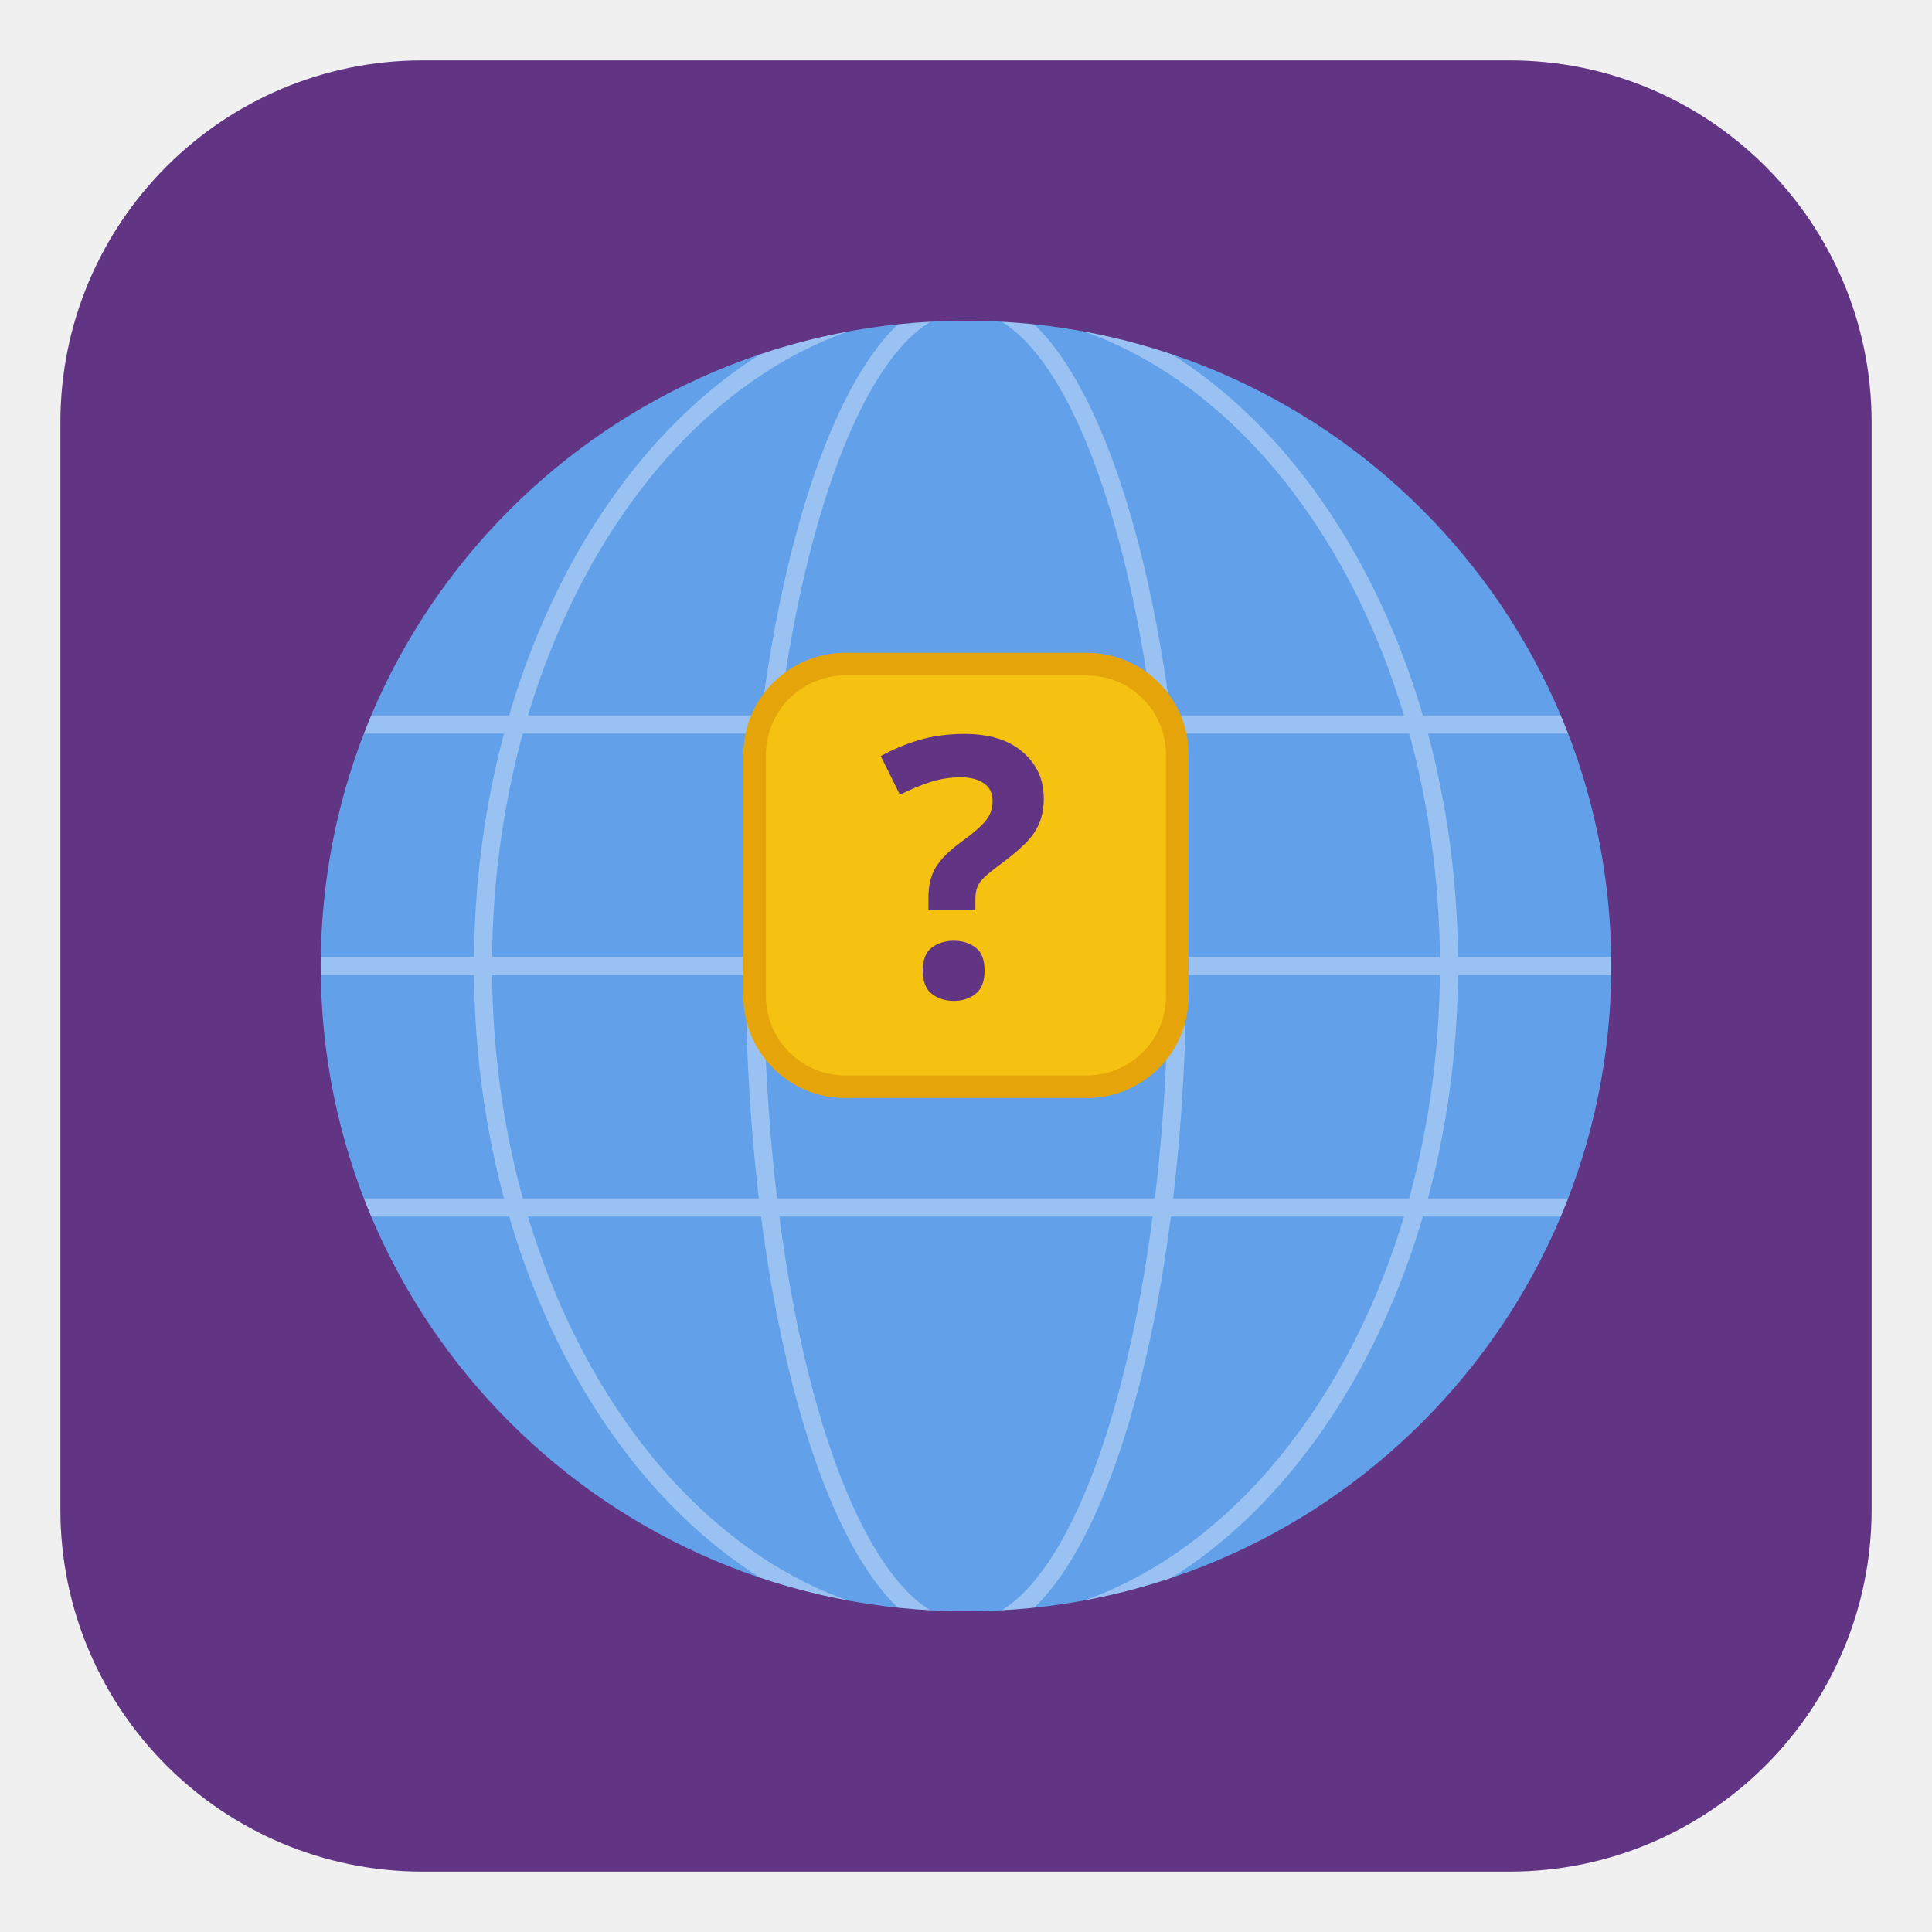
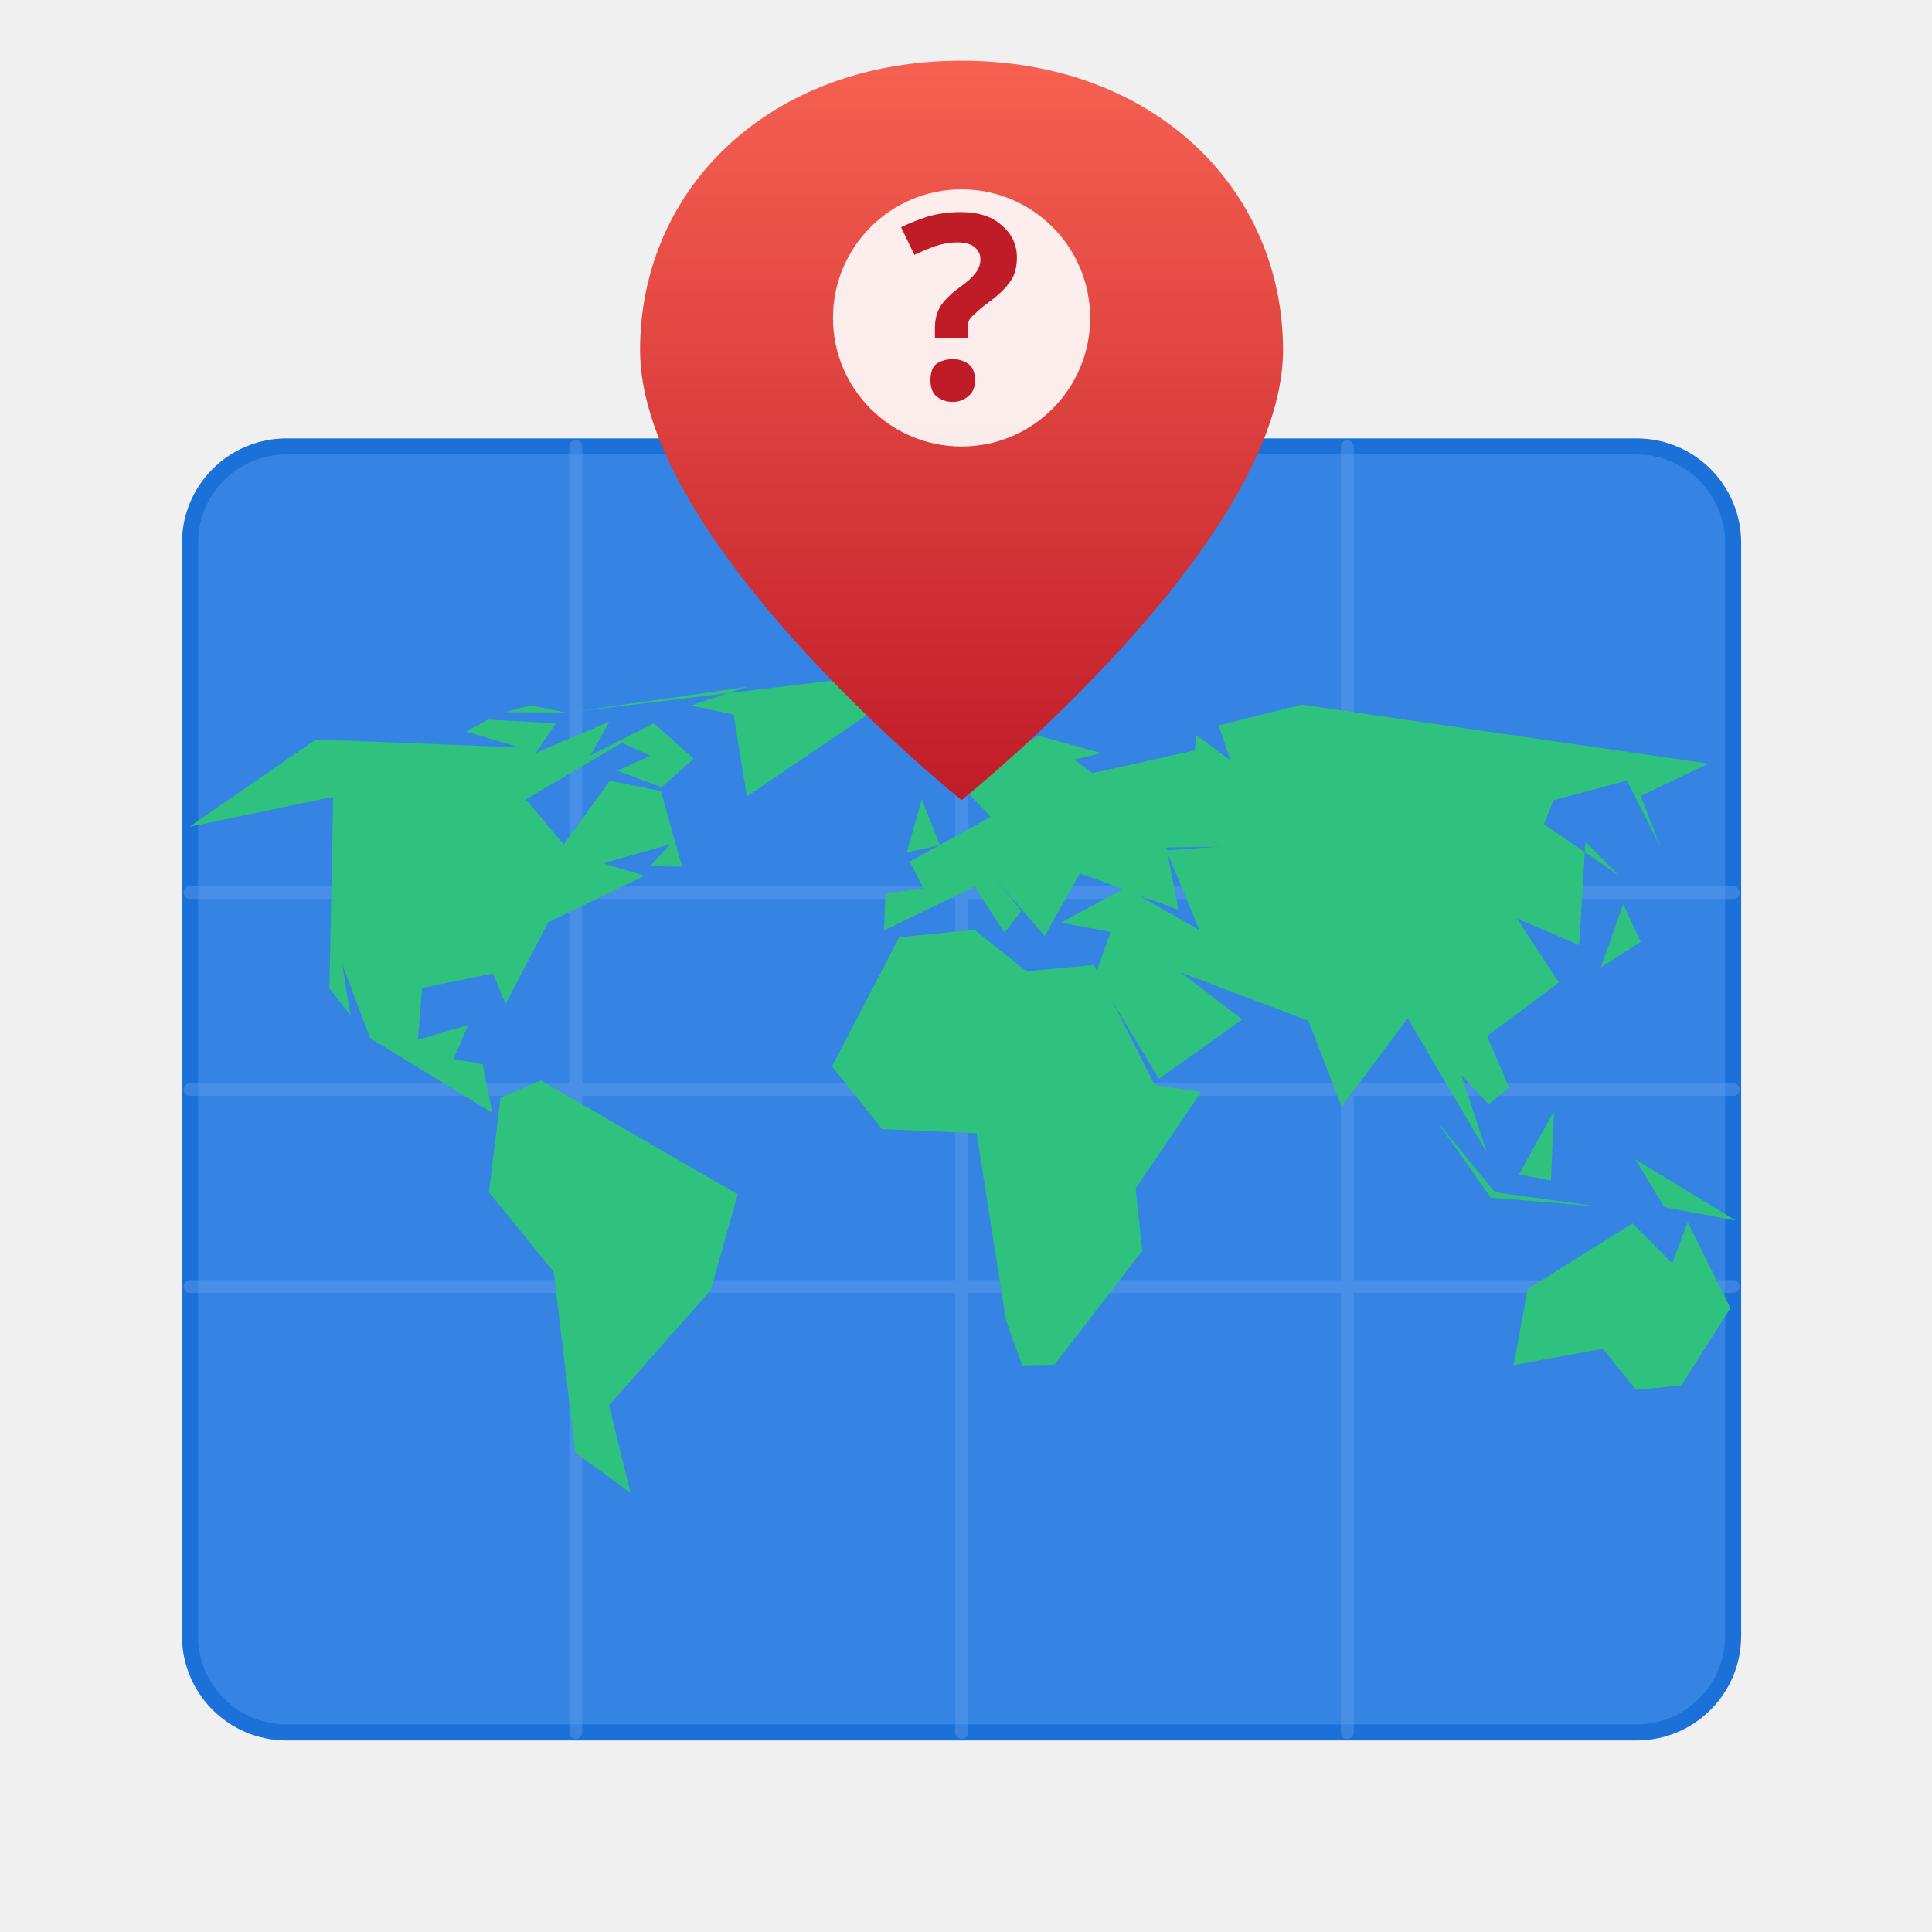
- <svg xmlns="http://www.w3.org/2000/svg" width="128" height="128" viewBox="0 0 128 128">
-   <defs>
-     <clipPath id="globe-clip">
-       <circle cx="64" cy="64" r="44" />
-     </clipPath>
+ <svg xmlns="http://www.w3.org/2000/svg" width="128" height="128" viewBox="0 0 33.867 33.867" version="1.1" id="svg1">
+   <defs id="defs1">
+     <linearGradient id="pin" x1="47.101" y1="131.255" x2="47.101" y2="142.604" gradientTransform="matrix(0.993041,0,0,1.142049,-3.274238,-10.19306)" gradientUnits="userSpaceOnUse">
+       <stop offset="0" stop-color="#f66151" id="stop3" />
+       <stop offset="1" stop-color="#c01c28" id="stop5" />
+     </linearGradient>
  </defs>
-   <rect x="4" y="4" width="120" height="120" rx="24" fill="#613583" />
-   <circle cx="64" cy="64" r="44" fill="#62a0ea" />
-   <g clip-path="url(#globe-clip)" opacity="0.35">
-     <ellipse cx="64" cy="64" rx="14" ry="44" fill="none" stroke="#ffffff" stroke-width="1.2" />
-     <ellipse cx="64" cy="64" rx="32" ry="44" fill="none" stroke="#ffffff" stroke-width="1.2" />
-     <line x1="10" y1="48" x2="118" y2="48" stroke="#ffffff" stroke-width="1.2" />
-     <line x1="10" y1="64" x2="118" y2="64" stroke="#ffffff" stroke-width="1.2" />
-     <line x1="10" y1="80" x2="118" y2="80" stroke="#ffffff" stroke-width="1.2" />
-   </g>
-   <circle cx="64" cy="64" r="44" fill="none" stroke="#613583" stroke-width="2.5" />
-   <g transform="translate(64,58)">
-     <rect x="-14" y="-14" width="28" height="28" rx="6" fill="#f5c211" stroke="#e5a50a" stroke-width="1.5" />
-     <text x="0" y="8" font-family="sans-serif" font-weight="bold" font-size="24" fill="#613583" text-anchor="middle">?</text>
+   <g id="layer1" transform="translate(-32.27917,-138.6417)">
+     <rect x="35.61" y="146.468" width="27.05" height="22.542" rx="1.691" fill="#3584e4" id="rect12" style="stroke-width:1.065" />
+     <rect x="35.61" y="146.468" width="27.05" height="22.542" rx="1.691" fill="none" stroke="#1c71d8" stroke-width="0.282" id="rect64" />
+     <g stroke="#62a0ea" stroke-width="0.212" stroke-linecap="round" opacity="0.4" id="g28" transform="matrix(1.064942,0,0,1.064942,-3.274238,-10.19306)">
+       <line x1="36.513" y1="154.449" x2="61.913" y2="154.449" id="line16" />
+       <line x1="36.513" y1="157.692" x2="61.913" y2="157.692" id="line18" />
+       <line x1="36.513" y1="160.935" x2="61.913" y2="160.935" id="line20" />
+       <line x1="42.863" y1="147.108" x2="42.863" y2="168.275" id="line22" />
+       <line x1="49.213" y1="147.108" x2="49.213" y2="168.275" id="line24" />
+       <line x1="55.563" y1="147.108" x2="55.563" y2="168.275" id="line26" />
+     </g>
+     <g fill="#2ec27e" id="g60" transform="matrix(1.341493,0,0,1.341493,-16.57687,-52.67083)">
+       <path d="m 49.153,154.761 -0.983,0.098 -0.879,1.687 0.657,0.82 1.232,0.054 0.385,2.448 0.212,0.586 0.423,-0.011 1.145,-1.487 -0.086,-0.814 0.857,-1.264 -0.608,-0.087 -0.792,-1.569 -0.885,0.082 z" id="path30" />
+       <path d="m 53.43,151.819 -1.086,0.272 0.152,0.456 -0.445,-0.332 -0.098,1.108 0.402,0.352 -0.695,0.049 0.434,1.042 -0.971,-0.553 -0.841,0.456 0.651,0.119 -0.195,0.548 0.825,1.373 1.09,-0.776 -0.803,-0.613 1.666,0.629 0.435,1.124 0.863,-1.156 1.036,1.758 -0.336,-1.015 0.358,0.38 0.266,-0.217 -0.288,-0.673 0.939,-0.7 -0.548,-0.836 0.814,0.348 0.081,-1.352 0.44,0.445 -0.982,-0.673 0.125,-0.314 0.96,-0.256 0.44,0.869 -0.261,-0.668 0.885,-0.423 z" id="path32" />
+       <path d="m 57.63,154.424 -0.293,0.831 0.521,-0.337 z" id="path34" />
+       <path d="m 56.724,157.133 -0.456,0.825 0.418,0.081 z" id="path36" />
+       <path d="m 55.204,157.274 0.695,0.988 1.395,0.114 -1.341,-0.185 z" id="path38" />
+       <path d="m 57.788,157.762 0.38,0.624 0.933,0.174 z" id="path40" />
+       <path d="m 58.472,158.582 -0.201,0.537 -0.521,-0.521 -1.368,0.858 -0.184,0.993 1.166,-0.212 0.435,0.537 0.591,-0.059 0.641,-1.01 z" id="path42" />
+       <path d="m 49.56,151.673 -0.32,0.081 0.727,-0.06 z" id="path44" />
+       <path d="m 49.989,152.226 -1.042,0.619 0.417,0.44 -1.058,0.586 0.185,0.353 -0.5,0.059 -0.021,0.489 1.183,-0.576 0.391,0.603 0.222,-0.282 -0.347,-0.429 0.651,0.754 0.461,-0.819 1.287,0.477 -0.158,-0.814 0.695,-0.011 -0.402,-0.352 0.152,-0.923 -1.411,0.315 -0.239,-0.179 0.364,-0.082 z" id="path46" />
+       <path d="m 49.999,152.601 -0.146,0.369 0.429,0.032 -0.999,0.435 z" id="path48" />
+       <path d="m 48.464,153.057 -0.196,0.694 0.434,-0.097 z" id="path50" />
+       <path d="m 43.487,156.731 -0.527,0.223 -0.152,1.237 0.847,1.042 0.282,2.361 0.722,0.526 -0.282,-1.145 1.329,-1.503 0.353,-1.254 z" id="path52" />
+       <path d="m 47.248,151.51 -3.36,0.407 2.296,-0.331 -0.738,0.244 0.559,0.12 0.174,1.069 2.1,-1.422 z" id="path54" />
+       <path d="m 43.351,151.83 -0.337,0.087 0.798,0.005 z" id="path56" />
+       <path d="m 42.797,152.015 -0.287,0.157 0.7,0.206 -2.665,-0.103 -1.65,1.14 1.878,-0.391 -0.049,2.502 0.277,0.358 -0.109,-0.667 0.364,0.96 1.596,0.977 -0.125,-0.635 -0.38,-0.07 0.19,-0.445 -0.657,0.195 0.054,-0.678 0.929,-0.19 0.162,0.401 0.559,-1.069 1.259,-0.608 -0.542,-0.162 0.879,-0.25 -0.266,0.288 0.418,0.005 -0.277,-0.988 -0.667,-0.136 -0.603,0.836 -0.494,-0.591 1.254,-0.738 0.374,0.168 -0.434,0.195 0.581,0.217 0.418,-0.374 -0.521,-0.462 -0.825,0.418 0.244,-0.439 -0.96,0.407 0.26,-0.386 z" id="path58" />
+     </g>
+     <path d="m 49.135,139.706 c -3.381,0 -5.636,2.254 -5.636,5.072 0,3.381 5.636,7.889 5.636,7.889 0,0 5.635,-4.508 5.635,-7.889 0,-2.818 -2.253,-5.072 -5.635,-5.072 z" fill="url(#pin)" id="path66" style="fill:url(#pin);stroke-width:1.065" />
+     <circle cx="49.135" cy="144.215" r="2.254" fill="#ffffff" opacity="0.9" id="circle68" style="stroke-width:1.065" />
+     <text x="49.135" y="145.624" font-family="sans-serif" font-weight="bold" font-size="4.508px" fill="#c01c28" text-anchor="middle" id="text70" style="stroke-width:1.065">?</text>
  </g>
</svg>
